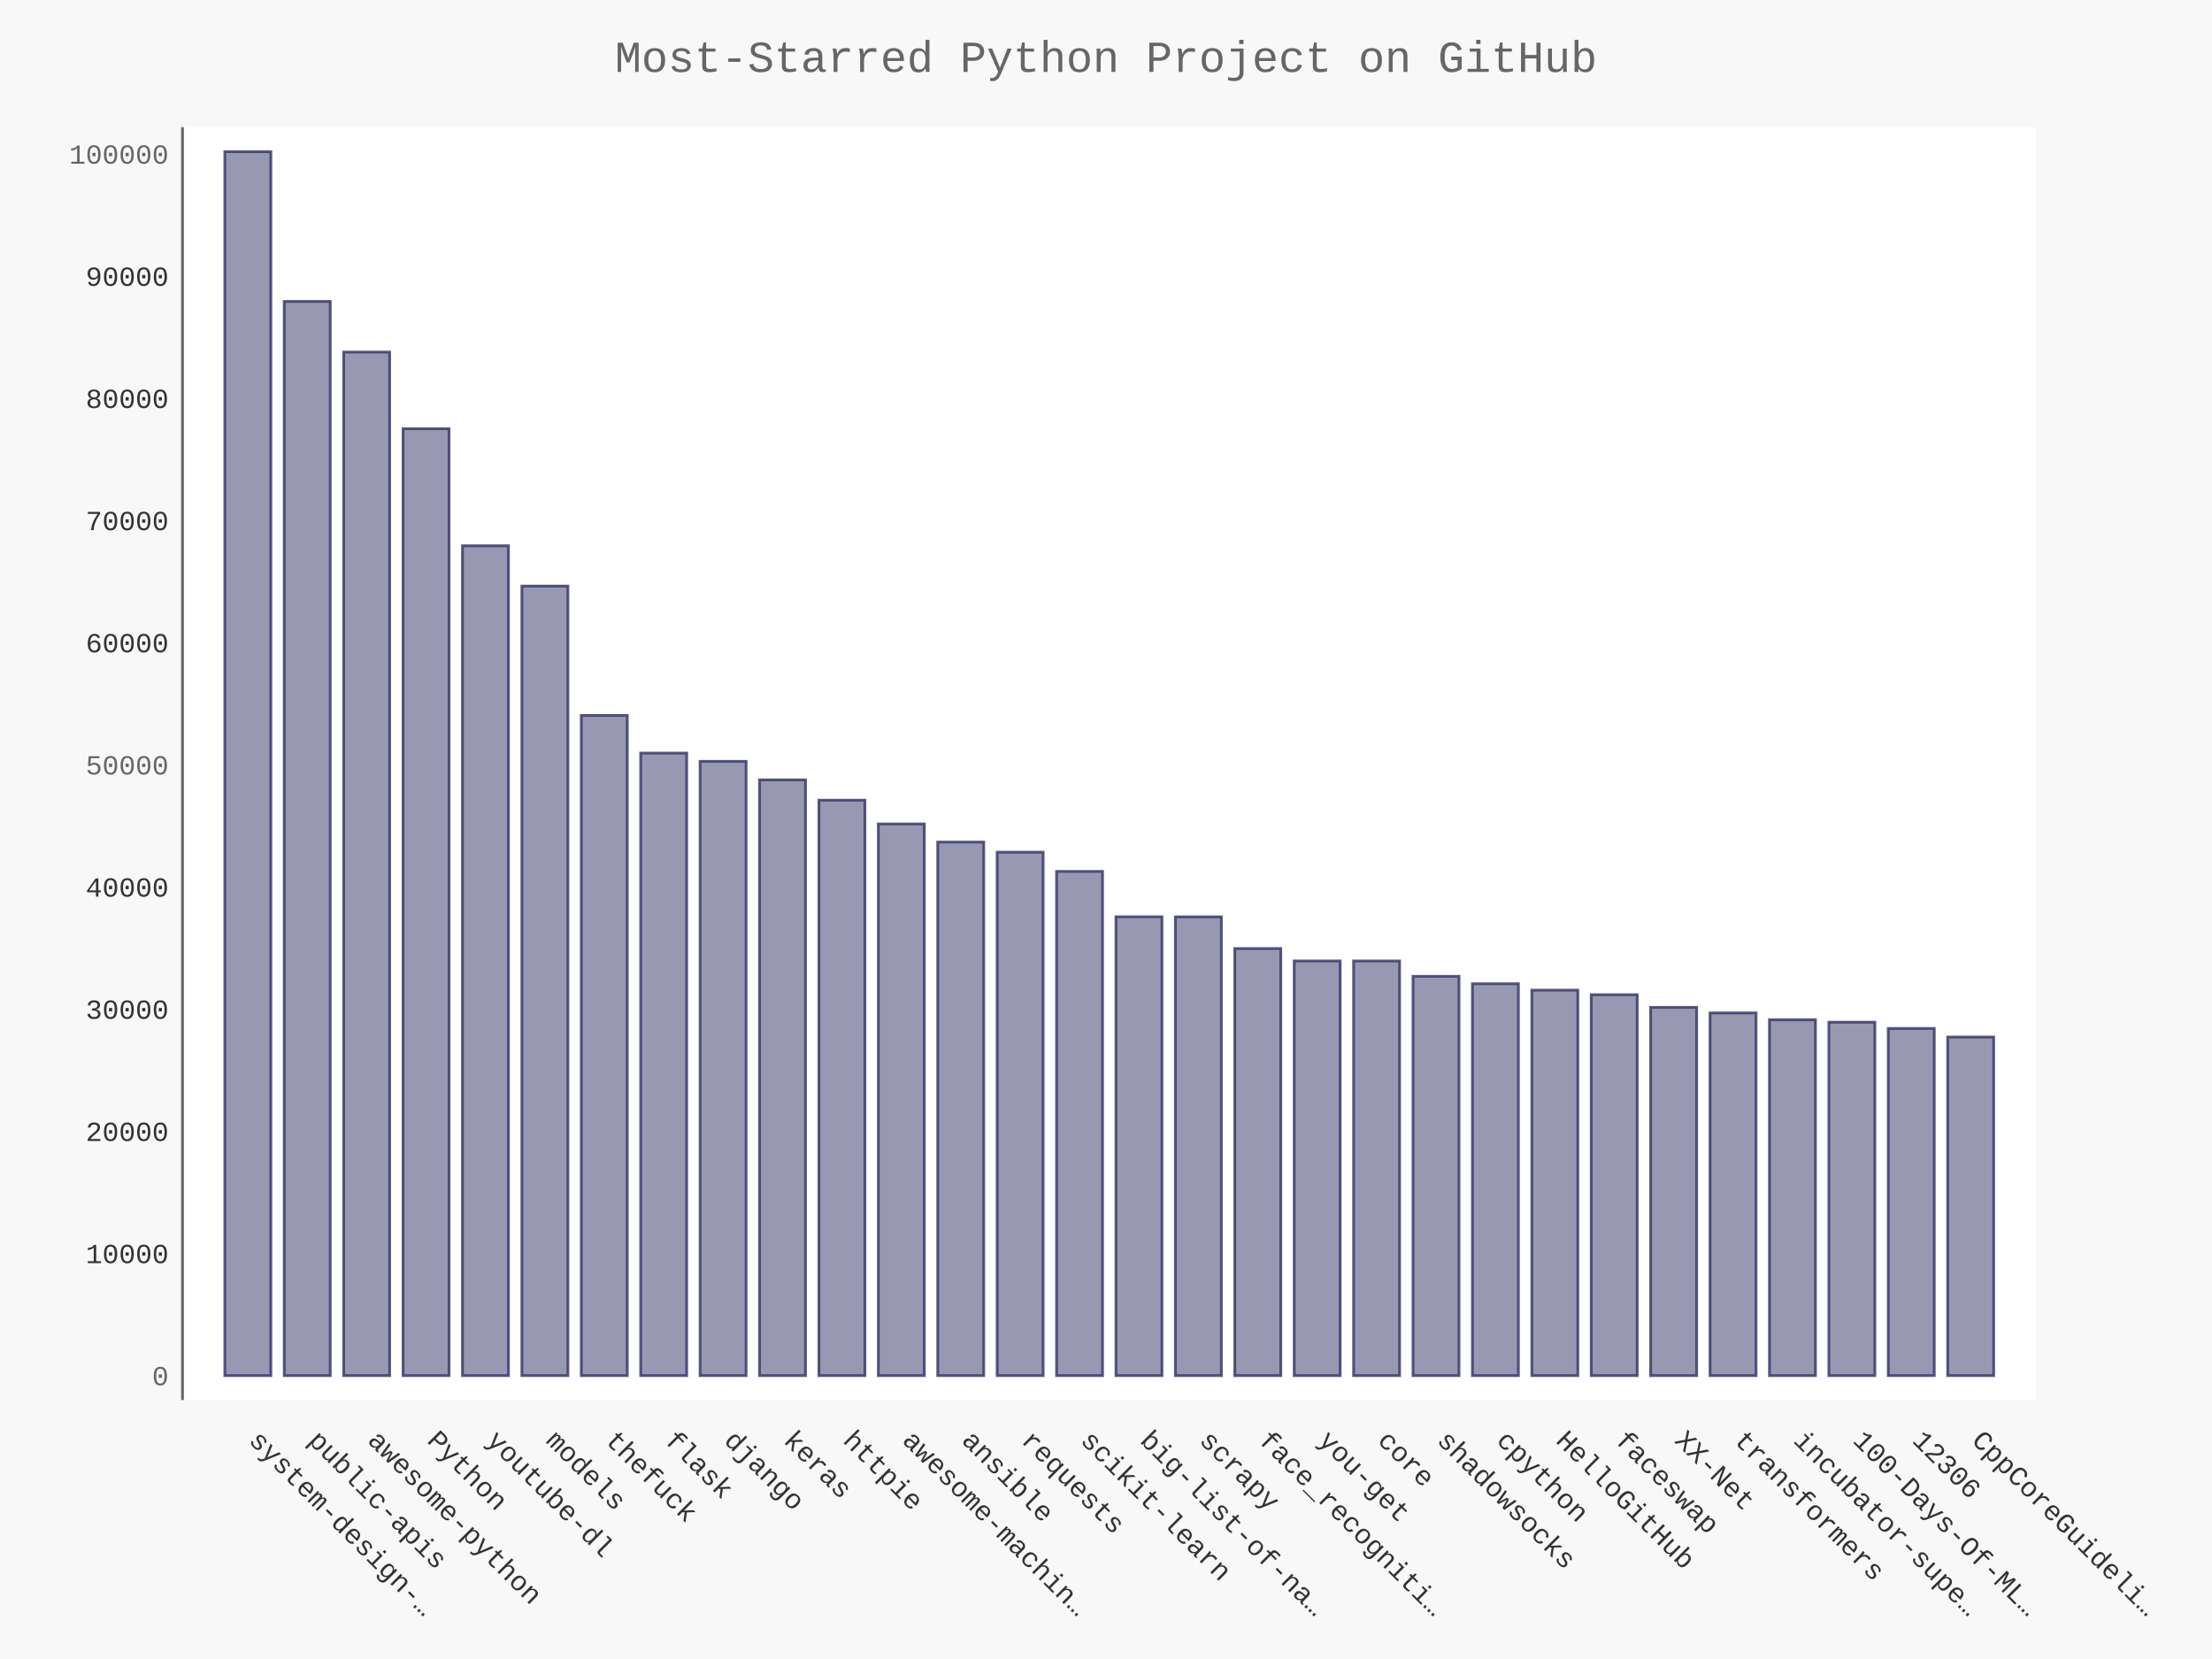
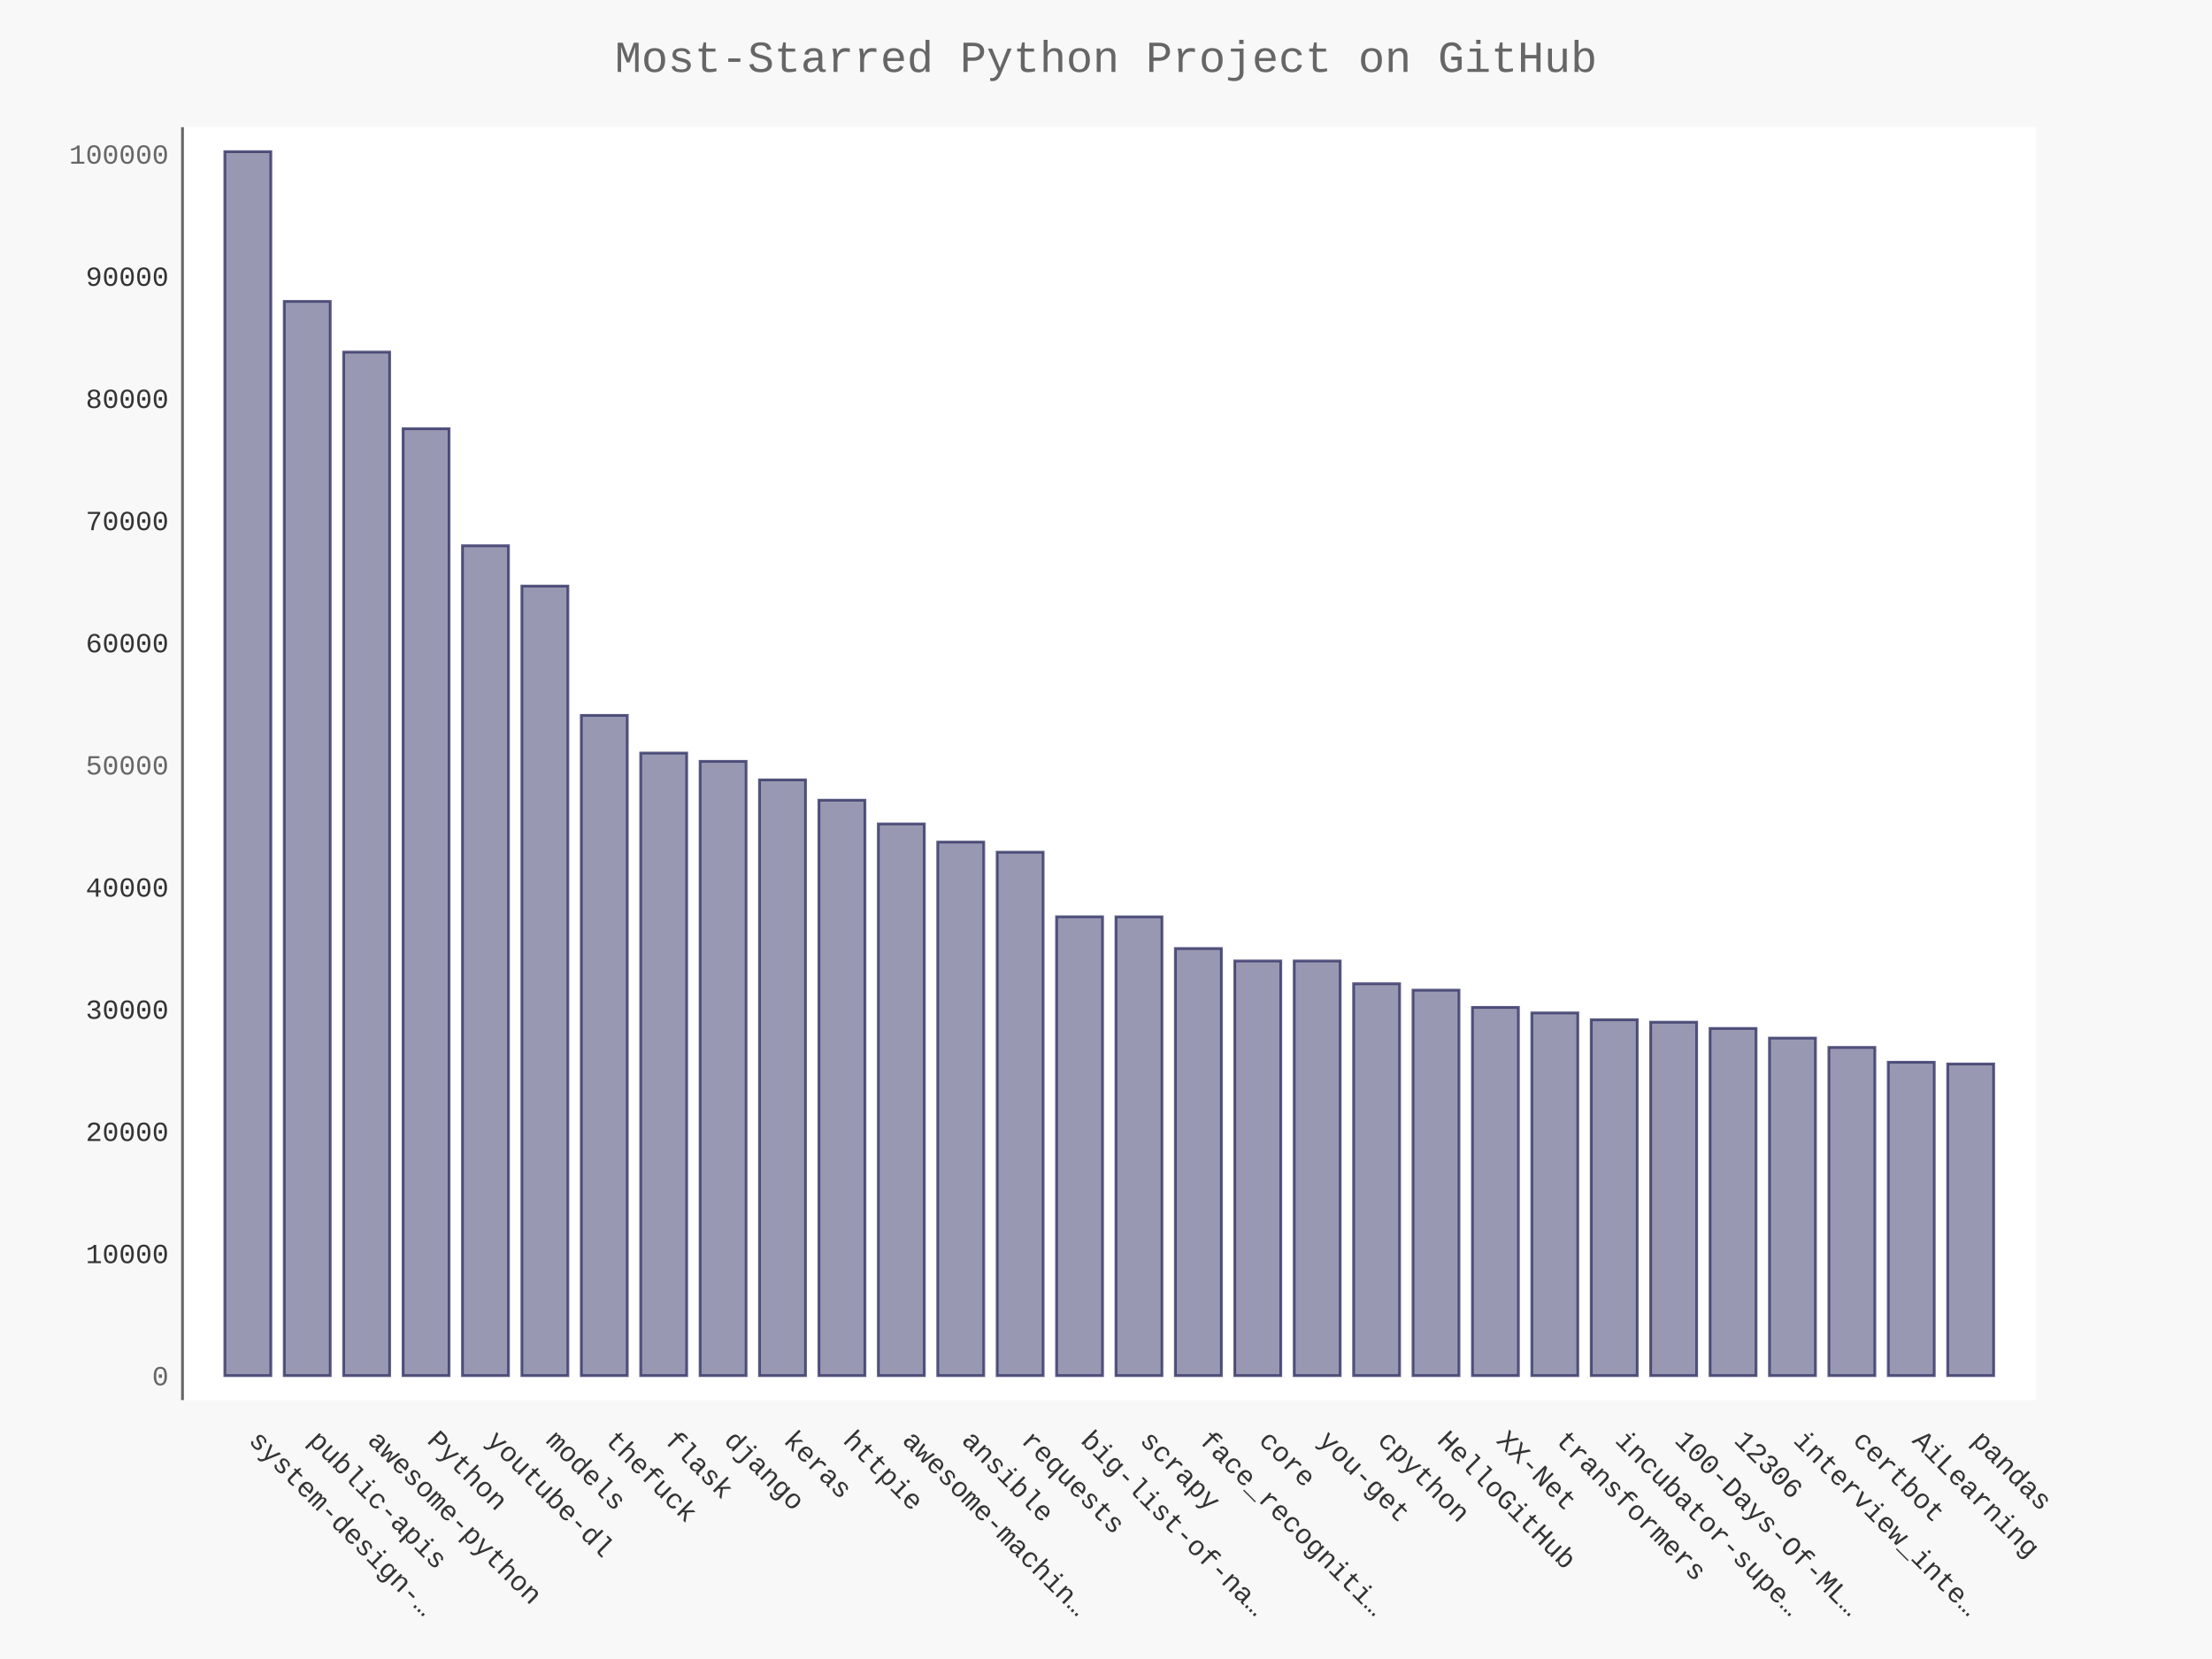
- <svg xmlns="http://www.w3.org/2000/svg" id="chart-94520eae-94f8-4e70-be17-bc8ff9880fe6" class="pygal-chart" viewBox="0 0 800 600">
+ <svg xmlns="http://www.w3.org/2000/svg" xmlns:xlink="http://www.w3.org/1999/xlink" id="chart-5037b364-4fef-4de4-b37b-ee82bc636b51" class="pygal-chart" viewBox="0 0 800 600">
  <defs>
-     <style type="text/css">#chart-94520eae-94f8-4e70-be17-bc8ff9880fe6{-webkit-user-select:none;-webkit-font-smoothing:antialiased;font-family:Consolas,"Liberation Mono",Menlo,Courier,monospace}#chart-94520eae-94f8-4e70-be17-bc8ff9880fe6 .title{font-family:Consolas,"Liberation Mono",Menlo,Courier,monospace;font-size:16px}#chart-94520eae-94f8-4e70-be17-bc8ff9880fe6 .legends .legend text{font-family:Consolas,"Liberation Mono",Menlo,Courier,monospace;font-size:14px}#chart-94520eae-94f8-4e70-be17-bc8ff9880fe6 .axis text{font-family:Consolas,"Liberation Mono",Menlo,Courier,monospace;font-size:10px}#chart-94520eae-94f8-4e70-be17-bc8ff9880fe6 .axis text.major{font-family:Consolas,"Liberation Mono",Menlo,Courier,monospace;font-size:10px}#chart-94520eae-94f8-4e70-be17-bc8ff9880fe6 .text-overlay text.value{font-family:Consolas,"Liberation Mono",Menlo,Courier,monospace;font-size:16px}#chart-94520eae-94f8-4e70-be17-bc8ff9880fe6 .text-overlay text.label{font-family:Consolas,"Liberation Mono",Menlo,Courier,monospace;font-size:10px}#chart-94520eae-94f8-4e70-be17-bc8ff9880fe6 .tooltip{font-family:Consolas,"Liberation Mono",Menlo,Courier,monospace;font-size:14px}#chart-94520eae-94f8-4e70-be17-bc8ff9880fe6 text.no_data{font-family:Consolas,"Liberation Mono",Menlo,Courier,monospace;font-size:64px}
- #chart-94520eae-94f8-4e70-be17-bc8ff9880fe6{background-color:#f8f8f8}#chart-94520eae-94f8-4e70-be17-bc8ff9880fe6 path,#chart-94520eae-94f8-4e70-be17-bc8ff9880fe6 line,#chart-94520eae-94f8-4e70-be17-bc8ff9880fe6 rect,#chart-94520eae-94f8-4e70-be17-bc8ff9880fe6 circle{-webkit-transition:250ms ease-in;-moz-transition:250ms ease-in;transition:250ms ease-in}#chart-94520eae-94f8-4e70-be17-bc8ff9880fe6 .graph &gt; .background{fill:#f8f8f8}#chart-94520eae-94f8-4e70-be17-bc8ff9880fe6 .plot &gt; .background{fill:#ffffff}#chart-94520eae-94f8-4e70-be17-bc8ff9880fe6 .graph{fill:#333}#chart-94520eae-94f8-4e70-be17-bc8ff9880fe6 text.no_data{fill:#666}#chart-94520eae-94f8-4e70-be17-bc8ff9880fe6 .title{fill:#666}#chart-94520eae-94f8-4e70-be17-bc8ff9880fe6 .legends .legend text{fill:#333}#chart-94520eae-94f8-4e70-be17-bc8ff9880fe6 .legends .legend:hover text{fill:#666}#chart-94520eae-94f8-4e70-be17-bc8ff9880fe6 .axis .line{stroke:#666}#chart-94520eae-94f8-4e70-be17-bc8ff9880fe6 .axis .guide.line{stroke:rgba(0,0,0,0.5)}#chart-94520eae-94f8-4e70-be17-bc8ff9880fe6 .axis .major.line{stroke:#333}#chart-94520eae-94f8-4e70-be17-bc8ff9880fe6 .axis text.major{fill:#666}#chart-94520eae-94f8-4e70-be17-bc8ff9880fe6 .axis.y .guides:hover .guide.line,#chart-94520eae-94f8-4e70-be17-bc8ff9880fe6 .line-graph .axis.x .guides:hover .guide.line,#chart-94520eae-94f8-4e70-be17-bc8ff9880fe6 .stackedline-graph .axis.x .guides:hover .guide.line,#chart-94520eae-94f8-4e70-be17-bc8ff9880fe6 .xy-graph .axis.x .guides:hover .guide.line{stroke:#666}#chart-94520eae-94f8-4e70-be17-bc8ff9880fe6 .axis .guides:hover text{fill:#666}#chart-94520eae-94f8-4e70-be17-bc8ff9880fe6 .reactive{fill-opacity:.5;stroke-opacity:.8}#chart-94520eae-94f8-4e70-be17-bc8ff9880fe6 .ci{stroke:#333}#chart-94520eae-94f8-4e70-be17-bc8ff9880fe6 .reactive.active,#chart-94520eae-94f8-4e70-be17-bc8ff9880fe6 .active .reactive{fill-opacity:.9;stroke-opacity:.9;stroke-width:4}#chart-94520eae-94f8-4e70-be17-bc8ff9880fe6 .ci .reactive.active{stroke-width:1.5}#chart-94520eae-94f8-4e70-be17-bc8ff9880fe6 .series text{fill:#666}#chart-94520eae-94f8-4e70-be17-bc8ff9880fe6 .tooltip rect{fill:#ffffff;stroke:#666;-webkit-transition:opacity 250ms ease-in;-moz-transition:opacity 250ms ease-in;transition:opacity 250ms ease-in}#chart-94520eae-94f8-4e70-be17-bc8ff9880fe6 .tooltip .label{fill:#333}#chart-94520eae-94f8-4e70-be17-bc8ff9880fe6 .tooltip .label{fill:#333}#chart-94520eae-94f8-4e70-be17-bc8ff9880fe6 .tooltip .legend{font-size:.8em;fill:rgba(0,0,0,0.5)}#chart-94520eae-94f8-4e70-be17-bc8ff9880fe6 .tooltip .x_label{font-size:.6em;fill:#666}#chart-94520eae-94f8-4e70-be17-bc8ff9880fe6 .tooltip .xlink{font-size:.5em;text-decoration:underline}#chart-94520eae-94f8-4e70-be17-bc8ff9880fe6 .tooltip .value{font-size:1.5em}#chart-94520eae-94f8-4e70-be17-bc8ff9880fe6 .bound{font-size:.5em}#chart-94520eae-94f8-4e70-be17-bc8ff9880fe6 .max-value{font-size:.75em;fill:rgba(0,0,0,0.5)}#chart-94520eae-94f8-4e70-be17-bc8ff9880fe6 .map-element{fill:#ffffff;stroke:rgba(0,0,0,0.5) !important}#chart-94520eae-94f8-4e70-be17-bc8ff9880fe6 .map-element .reactive{fill-opacity:inherit;stroke-opacity:inherit}#chart-94520eae-94f8-4e70-be17-bc8ff9880fe6 .color-0,#chart-94520eae-94f8-4e70-be17-bc8ff9880fe6 .color-0 a:visited{stroke:#333366;fill:#333366}#chart-94520eae-94f8-4e70-be17-bc8ff9880fe6 .text-overlay .color-0 text{fill:black}
- #chart-94520eae-94f8-4e70-be17-bc8ff9880fe6 text.no_data{text-anchor:middle}#chart-94520eae-94f8-4e70-be17-bc8ff9880fe6 .guide.line{fill:none}#chart-94520eae-94f8-4e70-be17-bc8ff9880fe6 .centered{text-anchor:middle}#chart-94520eae-94f8-4e70-be17-bc8ff9880fe6 .title{text-anchor:middle}#chart-94520eae-94f8-4e70-be17-bc8ff9880fe6 .legends .legend text{fill-opacity:1}#chart-94520eae-94f8-4e70-be17-bc8ff9880fe6 .axis.x text{text-anchor:middle}#chart-94520eae-94f8-4e70-be17-bc8ff9880fe6 .axis.x:not(.web) text[transform]{text-anchor:start}#chart-94520eae-94f8-4e70-be17-bc8ff9880fe6 .axis.x:not(.web) text[transform].backwards{text-anchor:end}#chart-94520eae-94f8-4e70-be17-bc8ff9880fe6 .axis.y text{text-anchor:end}#chart-94520eae-94f8-4e70-be17-bc8ff9880fe6 .axis.y text[transform].backwards{text-anchor:start}#chart-94520eae-94f8-4e70-be17-bc8ff9880fe6 .axis.y2 text{text-anchor:start}#chart-94520eae-94f8-4e70-be17-bc8ff9880fe6 .axis.y2 text[transform].backwards{text-anchor:end}#chart-94520eae-94f8-4e70-be17-bc8ff9880fe6 .axis .guide.line{stroke-dasharray:4,4}#chart-94520eae-94f8-4e70-be17-bc8ff9880fe6 .axis .major.guide.line{stroke-dasharray:6,6}#chart-94520eae-94f8-4e70-be17-bc8ff9880fe6 .horizontal .axis.y .guide.line,#chart-94520eae-94f8-4e70-be17-bc8ff9880fe6 .horizontal .axis.y2 .guide.line,#chart-94520eae-94f8-4e70-be17-bc8ff9880fe6 .vertical .axis.x .guide.line{opacity:0}#chart-94520eae-94f8-4e70-be17-bc8ff9880fe6 .horizontal .axis.always_show .guide.line,#chart-94520eae-94f8-4e70-be17-bc8ff9880fe6 .vertical .axis.always_show .guide.line{opacity:1 !important}#chart-94520eae-94f8-4e70-be17-bc8ff9880fe6 .axis.y .guides:hover .guide.line,#chart-94520eae-94f8-4e70-be17-bc8ff9880fe6 .axis.y2 .guides:hover .guide.line,#chart-94520eae-94f8-4e70-be17-bc8ff9880fe6 .axis.x .guides:hover .guide.line{opacity:1}#chart-94520eae-94f8-4e70-be17-bc8ff9880fe6 .axis .guides:hover text{opacity:1}#chart-94520eae-94f8-4e70-be17-bc8ff9880fe6 .nofill{fill:none}#chart-94520eae-94f8-4e70-be17-bc8ff9880fe6 .subtle-fill{fill-opacity:.2}#chart-94520eae-94f8-4e70-be17-bc8ff9880fe6 .dot{stroke-width:1px;fill-opacity:1}#chart-94520eae-94f8-4e70-be17-bc8ff9880fe6 .dot.active{stroke-width:5px}#chart-94520eae-94f8-4e70-be17-bc8ff9880fe6 .dot.negative{fill:transparent}#chart-94520eae-94f8-4e70-be17-bc8ff9880fe6 text,#chart-94520eae-94f8-4e70-be17-bc8ff9880fe6 tspan{stroke:none !important}#chart-94520eae-94f8-4e70-be17-bc8ff9880fe6 .series text.active{opacity:1}#chart-94520eae-94f8-4e70-be17-bc8ff9880fe6 .tooltip rect{fill-opacity:.95;stroke-width:.5}#chart-94520eae-94f8-4e70-be17-bc8ff9880fe6 .tooltip text{fill-opacity:1}#chart-94520eae-94f8-4e70-be17-bc8ff9880fe6 .showable{visibility:hidden}#chart-94520eae-94f8-4e70-be17-bc8ff9880fe6 .showable.shown{visibility:visible}#chart-94520eae-94f8-4e70-be17-bc8ff9880fe6 .gauge-background{fill:rgba(229,229,229,1);stroke:none}#chart-94520eae-94f8-4e70-be17-bc8ff9880fe6 .bg-lines{stroke:#f8f8f8;stroke-width:2px}</style>
+     <style type="text/css">#chart-5037b364-4fef-4de4-b37b-ee82bc636b51{-webkit-user-select:none;-webkit-font-smoothing:antialiased;font-family:Consolas,"Liberation Mono",Menlo,Courier,monospace}#chart-5037b364-4fef-4de4-b37b-ee82bc636b51 .title{font-family:Consolas,"Liberation Mono",Menlo,Courier,monospace;font-size:16px}#chart-5037b364-4fef-4de4-b37b-ee82bc636b51 .legends .legend text{font-family:Consolas,"Liberation Mono",Menlo,Courier,monospace;font-size:14px}#chart-5037b364-4fef-4de4-b37b-ee82bc636b51 .axis text{font-family:Consolas,"Liberation Mono",Menlo,Courier,monospace;font-size:10px}#chart-5037b364-4fef-4de4-b37b-ee82bc636b51 .axis text.major{font-family:Consolas,"Liberation Mono",Menlo,Courier,monospace;font-size:10px}#chart-5037b364-4fef-4de4-b37b-ee82bc636b51 .text-overlay text.value{font-family:Consolas,"Liberation Mono",Menlo,Courier,monospace;font-size:16px}#chart-5037b364-4fef-4de4-b37b-ee82bc636b51 .text-overlay text.label{font-family:Consolas,"Liberation Mono",Menlo,Courier,monospace;font-size:10px}#chart-5037b364-4fef-4de4-b37b-ee82bc636b51 .tooltip{font-family:Consolas,"Liberation Mono",Menlo,Courier,monospace;font-size:14px}#chart-5037b364-4fef-4de4-b37b-ee82bc636b51 text.no_data{font-family:Consolas,"Liberation Mono",Menlo,Courier,monospace;font-size:64px}
+ #chart-5037b364-4fef-4de4-b37b-ee82bc636b51{background-color:#f8f8f8}#chart-5037b364-4fef-4de4-b37b-ee82bc636b51 path,#chart-5037b364-4fef-4de4-b37b-ee82bc636b51 line,#chart-5037b364-4fef-4de4-b37b-ee82bc636b51 rect,#chart-5037b364-4fef-4de4-b37b-ee82bc636b51 circle{-webkit-transition:250ms ease-in;-moz-transition:250ms ease-in;transition:250ms ease-in}#chart-5037b364-4fef-4de4-b37b-ee82bc636b51 .graph &gt; .background{fill:#f8f8f8}#chart-5037b364-4fef-4de4-b37b-ee82bc636b51 .plot &gt; .background{fill:#ffffff}#chart-5037b364-4fef-4de4-b37b-ee82bc636b51 .graph{fill:#333}#chart-5037b364-4fef-4de4-b37b-ee82bc636b51 text.no_data{fill:#666}#chart-5037b364-4fef-4de4-b37b-ee82bc636b51 .title{fill:#666}#chart-5037b364-4fef-4de4-b37b-ee82bc636b51 .legends .legend text{fill:#333}#chart-5037b364-4fef-4de4-b37b-ee82bc636b51 .legends .legend:hover text{fill:#666}#chart-5037b364-4fef-4de4-b37b-ee82bc636b51 .axis .line{stroke:#666}#chart-5037b364-4fef-4de4-b37b-ee82bc636b51 .axis .guide.line{stroke:rgba(0,0,0,0.5)}#chart-5037b364-4fef-4de4-b37b-ee82bc636b51 .axis .major.line{stroke:#333}#chart-5037b364-4fef-4de4-b37b-ee82bc636b51 .axis text.major{fill:#666}#chart-5037b364-4fef-4de4-b37b-ee82bc636b51 .axis.y .guides:hover .guide.line,#chart-5037b364-4fef-4de4-b37b-ee82bc636b51 .line-graph .axis.x .guides:hover .guide.line,#chart-5037b364-4fef-4de4-b37b-ee82bc636b51 .stackedline-graph .axis.x .guides:hover .guide.line,#chart-5037b364-4fef-4de4-b37b-ee82bc636b51 .xy-graph .axis.x .guides:hover .guide.line{stroke:#666}#chart-5037b364-4fef-4de4-b37b-ee82bc636b51 .axis .guides:hover text{fill:#666}#chart-5037b364-4fef-4de4-b37b-ee82bc636b51 .reactive{fill-opacity:.5;stroke-opacity:.8}#chart-5037b364-4fef-4de4-b37b-ee82bc636b51 .ci{stroke:#333}#chart-5037b364-4fef-4de4-b37b-ee82bc636b51 .reactive.active,#chart-5037b364-4fef-4de4-b37b-ee82bc636b51 .active .reactive{fill-opacity:.9;stroke-opacity:.9;stroke-width:4}#chart-5037b364-4fef-4de4-b37b-ee82bc636b51 .ci .reactive.active{stroke-width:1.5}#chart-5037b364-4fef-4de4-b37b-ee82bc636b51 .series text{fill:#666}#chart-5037b364-4fef-4de4-b37b-ee82bc636b51 .tooltip rect{fill:#ffffff;stroke:#666;-webkit-transition:opacity 250ms ease-in;-moz-transition:opacity 250ms ease-in;transition:opacity 250ms ease-in}#chart-5037b364-4fef-4de4-b37b-ee82bc636b51 .tooltip .label{fill:#333}#chart-5037b364-4fef-4de4-b37b-ee82bc636b51 .tooltip .label{fill:#333}#chart-5037b364-4fef-4de4-b37b-ee82bc636b51 .tooltip .legend{font-size:.8em;fill:rgba(0,0,0,0.5)}#chart-5037b364-4fef-4de4-b37b-ee82bc636b51 .tooltip .x_label{font-size:.6em;fill:#666}#chart-5037b364-4fef-4de4-b37b-ee82bc636b51 .tooltip .xlink{font-size:.5em;text-decoration:underline}#chart-5037b364-4fef-4de4-b37b-ee82bc636b51 .tooltip .value{font-size:1.5em}#chart-5037b364-4fef-4de4-b37b-ee82bc636b51 .bound{font-size:.5em}#chart-5037b364-4fef-4de4-b37b-ee82bc636b51 .max-value{font-size:.75em;fill:rgba(0,0,0,0.5)}#chart-5037b364-4fef-4de4-b37b-ee82bc636b51 .map-element{fill:#ffffff;stroke:rgba(0,0,0,0.5) !important}#chart-5037b364-4fef-4de4-b37b-ee82bc636b51 .map-element .reactive{fill-opacity:inherit;stroke-opacity:inherit}#chart-5037b364-4fef-4de4-b37b-ee82bc636b51 .color-0,#chart-5037b364-4fef-4de4-b37b-ee82bc636b51 .color-0 a:visited{stroke:#333366;fill:#333366}#chart-5037b364-4fef-4de4-b37b-ee82bc636b51 .text-overlay .color-0 text{fill:black}
+ #chart-5037b364-4fef-4de4-b37b-ee82bc636b51 text.no_data{text-anchor:middle}#chart-5037b364-4fef-4de4-b37b-ee82bc636b51 .guide.line{fill:none}#chart-5037b364-4fef-4de4-b37b-ee82bc636b51 .centered{text-anchor:middle}#chart-5037b364-4fef-4de4-b37b-ee82bc636b51 .title{text-anchor:middle}#chart-5037b364-4fef-4de4-b37b-ee82bc636b51 .legends .legend text{fill-opacity:1}#chart-5037b364-4fef-4de4-b37b-ee82bc636b51 .axis.x text{text-anchor:middle}#chart-5037b364-4fef-4de4-b37b-ee82bc636b51 .axis.x:not(.web) text[transform]{text-anchor:start}#chart-5037b364-4fef-4de4-b37b-ee82bc636b51 .axis.x:not(.web) text[transform].backwards{text-anchor:end}#chart-5037b364-4fef-4de4-b37b-ee82bc636b51 .axis.y text{text-anchor:end}#chart-5037b364-4fef-4de4-b37b-ee82bc636b51 .axis.y text[transform].backwards{text-anchor:start}#chart-5037b364-4fef-4de4-b37b-ee82bc636b51 .axis.y2 text{text-anchor:start}#chart-5037b364-4fef-4de4-b37b-ee82bc636b51 .axis.y2 text[transform].backwards{text-anchor:end}#chart-5037b364-4fef-4de4-b37b-ee82bc636b51 .axis .guide.line{stroke-dasharray:4,4}#chart-5037b364-4fef-4de4-b37b-ee82bc636b51 .axis .major.guide.line{stroke-dasharray:6,6}#chart-5037b364-4fef-4de4-b37b-ee82bc636b51 .horizontal .axis.y .guide.line,#chart-5037b364-4fef-4de4-b37b-ee82bc636b51 .horizontal .axis.y2 .guide.line,#chart-5037b364-4fef-4de4-b37b-ee82bc636b51 .vertical .axis.x .guide.line{opacity:0}#chart-5037b364-4fef-4de4-b37b-ee82bc636b51 .horizontal .axis.always_show .guide.line,#chart-5037b364-4fef-4de4-b37b-ee82bc636b51 .vertical .axis.always_show .guide.line{opacity:1 !important}#chart-5037b364-4fef-4de4-b37b-ee82bc636b51 .axis.y .guides:hover .guide.line,#chart-5037b364-4fef-4de4-b37b-ee82bc636b51 .axis.y2 .guides:hover .guide.line,#chart-5037b364-4fef-4de4-b37b-ee82bc636b51 .axis.x .guides:hover .guide.line{opacity:1}#chart-5037b364-4fef-4de4-b37b-ee82bc636b51 .axis .guides:hover text{opacity:1}#chart-5037b364-4fef-4de4-b37b-ee82bc636b51 .nofill{fill:none}#chart-5037b364-4fef-4de4-b37b-ee82bc636b51 .subtle-fill{fill-opacity:.2}#chart-5037b364-4fef-4de4-b37b-ee82bc636b51 .dot{stroke-width:1px;fill-opacity:1}#chart-5037b364-4fef-4de4-b37b-ee82bc636b51 .dot.active{stroke-width:5px}#chart-5037b364-4fef-4de4-b37b-ee82bc636b51 .dot.negative{fill:transparent}#chart-5037b364-4fef-4de4-b37b-ee82bc636b51 text,#chart-5037b364-4fef-4de4-b37b-ee82bc636b51 tspan{stroke:none !important}#chart-5037b364-4fef-4de4-b37b-ee82bc636b51 .series text.active{opacity:1}#chart-5037b364-4fef-4de4-b37b-ee82bc636b51 .tooltip rect{fill-opacity:.95;stroke-width:.5}#chart-5037b364-4fef-4de4-b37b-ee82bc636b51 .tooltip text{fill-opacity:1}#chart-5037b364-4fef-4de4-b37b-ee82bc636b51 .showable{visibility:hidden}#chart-5037b364-4fef-4de4-b37b-ee82bc636b51 .showable.shown{visibility:visible}#chart-5037b364-4fef-4de4-b37b-ee82bc636b51 .gauge-background{fill:rgba(229,229,229,1);stroke:none}#chart-5037b364-4fef-4de4-b37b-ee82bc636b51 .bg-lines{stroke:#f8f8f8;stroke-width:2px}</style>
  </defs>
  <g class="graph bar-graph vertical">
    <rect x="0" y="0" width="800" height="600" class="background" />
    <g transform="translate(66, 46)" class="plot">
      <rect x="0" y="0" width="670.36" height="460.36" class="background" />
      <g class="axis y">
        <g class="guides">
          <text x="-5" y="455.007" class="major">0</text>
        </g>
        <g class="guides">
          <text x="-5" y="410.826" class="">10000</text>
        </g>
        <g class="guides">
          <text x="-5" y="366.644" class="">20000</text>
        </g>
        <g class="guides">
          <text x="-5" y="322.463" class="">30000</text>
        </g>
        <g class="guides">
          <text x="-5" y="278.281" class="">40000</text>
        </g>
        <g class="guides">
          <text x="-5" y="234.1" class="major">50000</text>
        </g>
        <g class="guides">
          <text x="-5" y="189.918" class="">60000</text>
        </g>
        <g class="guides">
          <text x="-5" y="145.737" class="">70000</text>
        </g>
        <g class="guides">
          <text x="-5" y="101.555" class="">80000</text>
        </g>
        <g class="guides">
          <text x="-5" y="57.374" class="">90000</text>
        </g>
        <g class="guides">
          <text x="-5" y="13.193" class="major">100000</text>
        </g>
      </g>
      <g class="axis x">
        <path d="M0 0 v460.36" class="line" />
        <g class="guides">
          <path d="M23.635 0 v460.36" class="guide line" />
          <text x="23.635" y="475.36" class="" transform="rotate(45 23.6345 475.3604)">system-design-…</text>
        </g>
        <g class="guides">
          <path d="M45.12 0 v460.36" class="guide line" />
          <text x="45.12" y="475.36" class="" transform="rotate(45 45.12041 475.3604)">public-apis</text>
        </g>
        <g class="guides">
          <path d="M66.606 0 v460.36" class="guide line" />
          <text x="66.606" y="475.36" class="" transform="rotate(45 66.60632 475.3604)">awesome-python</text>
        </g>
        <g class="guides">
          <path d="M88.092 0 v460.36" class="guide line" />
          <text x="88.092" y="475.36" class="" transform="rotate(45 88.09223 475.3604)">Python</text>
        </g>
        <g class="guides">
          <path d="M109.578 0 v460.36" class="guide line" />
          <text x="109.578" y="475.36" class="" transform="rotate(45 109.5781 475.3604)">youtube-dl</text>
        </g>
        <g class="guides">
          <path d="M131.064 0 v460.36" class="guide line" />
          <text x="131.064" y="475.36" class="" transform="rotate(45 131.0641 475.3604)">models</text>
        </g>
        <g class="guides">
          <path d="M152.55 0 v460.36" class="guide line" />
          <text x="152.55" y="475.36" class="" transform="rotate(45 152.55 475.3604)">thefuck</text>
        </g>
        <g class="guides">
          <path d="M174.036 0 v460.36" class="guide line" />
          <text x="174.036" y="475.36" class="" transform="rotate(45 174.0359 475.3604)">flask</text>
        </g>
        <g class="guides">
          <path d="M195.522 0 v460.36" class="guide line" />
          <text x="195.522" y="475.36" class="" transform="rotate(45 195.5218 475.3604)">django</text>
        </g>
        <g class="guides">
          <path d="M217.008 0 v460.36" class="guide line" />
          <text x="217.008" y="475.36" class="" transform="rotate(45 217.0077 475.3604)">keras</text>
        </g>
        <g class="guides">
          <path d="M238.494 0 v460.36" class="guide line" />
          <text x="238.494" y="475.36" class="" transform="rotate(45 238.4936 475.3604)">httpie</text>
        </g>
        <g class="guides">
          <path d="M259.98 0 v460.36" class="guide line" />
          <text x="259.98" y="475.36" class="" transform="rotate(45 259.9795 475.3604)">awesome-machin…</text>
        </g>
        <g class="guides">
          <path d="M281.465 0 v460.36" class="guide line" />
          <text x="281.465" y="475.36" class="" transform="rotate(45 281.4654 475.3604)">ansible</text>
        </g>
        <g class="guides">
          <path d="M302.951 0 v460.36" class="guide line" />
          <text x="302.951" y="475.36" class="" transform="rotate(45 302.9513 475.3604)">requests</text>
        </g>
        <g class="guides">
          <path d="M324.437 0 v460.36" class="guide line" />
-           <text x="324.437" y="475.36" class="" transform="rotate(45 324.4372 475.3604)">scikit-learn</text>
+           <text x="324.437" y="475.36" class="" transform="rotate(45 324.4372 475.3604)">big-list-of-na…</text>
        </g>
        <g class="guides">
          <path d="M345.923 0 v460.36" class="guide line" />
-           <text x="345.923" y="475.36" class="" transform="rotate(45 345.9232 475.3604)">big-list-of-na…</text>
+           <text x="345.923" y="475.36" class="" transform="rotate(45 345.9232 475.3604)">scrapy</text>
        </g>
        <g class="guides">
          <path d="M367.409 0 v460.36" class="guide line" />
-           <text x="367.409" y="475.36" class="" transform="rotate(45 367.4091 475.3604)">scrapy</text>
+           <text x="367.409" y="475.36" class="" transform="rotate(45 367.4091 475.3604)">face_recogniti…</text>
        </g>
        <g class="guides">
          <path d="M388.895 0 v460.36" class="guide line" />
-           <text x="388.895" y="475.36" class="" transform="rotate(45 388.895 475.3604)">face_recogniti…</text>
+           <text x="388.895" y="475.36" class="" transform="rotate(45 388.895 475.3604)">core</text>
        </g>
        <g class="guides">
          <path d="M410.381 0 v460.36" class="guide line" />
          <text x="410.381" y="475.36" class="" transform="rotate(45 410.3809 475.3604)">you-get</text>
        </g>
        <g class="guides">
          <path d="M431.867 0 v460.36" class="guide line" />
-           <text x="431.867" y="475.36" class="" transform="rotate(45 431.8668 475.3604)">core</text>
+           <text x="431.867" y="475.36" class="" transform="rotate(45 431.8668 475.3604)">cpython</text>
        </g>
        <g class="guides">
          <path d="M453.353 0 v460.36" class="guide line" />
-           <text x="453.353" y="475.36" class="" transform="rotate(45 453.3527 475.3604)">shadowsocks</text>
+           <text x="453.353" y="475.36" class="" transform="rotate(45 453.3527 475.3604)">HelloGitHub</text>
        </g>
        <g class="guides">
          <path d="M474.839 0 v460.36" class="guide line" />
-           <text x="474.839" y="475.36" class="" transform="rotate(45 474.8386 475.3604)">cpython</text>
+           <text x="474.839" y="475.36" class="" transform="rotate(45 474.8386 475.3604)">XX-Net</text>
        </g>
        <g class="guides">
          <path d="M496.325 0 v460.36" class="guide line" />
-           <text x="496.325" y="475.36" class="" transform="rotate(45 496.3245 475.3604)">HelloGitHub</text>
+           <text x="496.325" y="475.36" class="" transform="rotate(45 496.3245 475.3604)">transformers</text>
        </g>
        <g class="guides">
          <path d="M517.81 0 v460.36" class="guide line" />
-           <text x="517.81" y="475.36" class="" transform="rotate(45 517.8104 475.3604)">faceswap</text>
+           <text x="517.81" y="475.36" class="" transform="rotate(45 517.8104 475.3604)">incubator-supe…</text>
        </g>
        <g class="guides">
          <path d="M539.296 0 v460.36" class="guide line" />
-           <text x="539.296" y="475.36" class="" transform="rotate(45 539.2963 475.3604)">XX-Net</text>
+           <text x="539.296" y="475.36" class="" transform="rotate(45 539.2963 475.3604)">100-Days-Of-ML…</text>
        </g>
        <g class="guides">
          <path d="M560.782 0 v460.36" class="guide line" />
-           <text x="560.782" y="475.36" class="" transform="rotate(45 560.7822 475.3604)">transformers</text>
+           <text x="560.782" y="475.36" class="" transform="rotate(45 560.7822 475.3604)">12306</text>
        </g>
        <g class="guides">
          <path d="M582.268 0 v460.36" class="guide line" />
-           <text x="582.268" y="475.36" class="" transform="rotate(45 582.2682 475.3604)">incubator-supe…</text>
+           <text x="582.268" y="475.36" class="" transform="rotate(45 582.2682 475.3604)">interview_inte…</text>
        </g>
        <g class="guides">
          <path d="M603.754 0 v460.36" class="guide line" />
-           <text x="603.754" y="475.36" class="" transform="rotate(45 603.7541 475.3604)">100-Days-Of-ML…</text>
+           <text x="603.754" y="475.36" class="" transform="rotate(45 603.7541 475.3604)">certbot</text>
        </g>
        <g class="guides">
          <path d="M625.24 0 v460.36" class="guide line" />
-           <text x="625.24" y="475.36" class="" transform="rotate(45 625.24 475.3604)">12306</text>
+           <text x="625.24" y="475.36" class="" transform="rotate(45 625.24 475.3604)">AiLearning</text>
        </g>
        <g class="guides">
          <path d="M646.726 0 v460.36" class="guide line" />
-           <text x="646.726" y="475.36" class="" transform="rotate(45 646.7259 475.3604)">CppCoreGuideli…</text>
+           <text x="646.726" y="475.36" class="" transform="rotate(45 646.7259 475.3604)">pandas</text>
        </g>
      </g>
      <g class="series serie-0 color-0">
        <g class="bars">
          <g class="bar">
-             <rect x="15.315" y="8.853" rx="0" ry="0" width="16.639" height="442.654" class="rect reactive tooltip-trigger" />
-           </g>
-           <g class="bar">
-             <rect x="36.801" y="63.006" rx="0" ry="0" width="16.639" height="388.501" class="rect reactive tooltip-trigger" />
-           </g>
-           <g class="bar">
-             <rect x="58.287" y="81.333" rx="0" ry="0" width="16.639" height="370.175" class="rect reactive tooltip-trigger" />
-           </g>
-           <g class="bar">
-             <rect x="79.773" y="109.057" rx="0" ry="0" width="16.639" height="342.451" class="rect reactive tooltip-trigger" />
-           </g>
-           <g class="bar">
-             <rect x="101.259" y="151.378" rx="0" ry="0" width="16.639" height="300.129" class="rect reactive tooltip-trigger" />
-           </g>
-           <g class="bar">
-             <rect x="122.745" y="165.958" rx="0" ry="0" width="16.639" height="285.549" class="rect reactive tooltip-trigger" />
-           </g>
-           <g class="bar">
-             <rect x="144.231" y="212.729" rx="0" ry="0" width="16.639" height="238.779" class="rect reactive tooltip-trigger" />
-           </g>
-           <g class="bar">
-             <rect x="165.717" y="226.354" rx="0" ry="0" width="16.639" height="225.153" class="rect reactive tooltip-trigger" />
-           </g>
-           <g class="bar">
-             <rect x="187.202" y="229.35" rx="0" ry="0" width="16.639" height="222.158" class="rect reactive tooltip-trigger" />
-           </g>
-           <g class="bar">
-             <rect x="208.688" y="236.052" rx="0" ry="0" width="16.639" height="215.455" class="rect reactive tooltip-trigger" />
-           </g>
-           <g class="bar">
-             <rect x="230.174" y="243.399" rx="0" ry="0" width="16.639" height="208.108" class="rect reactive tooltip-trigger" />
-           </g>
-           <g class="bar">
-             <rect x="251.66" y="251.984" rx="0" ry="0" width="16.639" height="199.524" class="rect reactive tooltip-trigger" />
-           </g>
-           <g class="bar">
-             <rect x="273.146" y="258.545" rx="0" ry="0" width="16.639" height="192.963" class="rect reactive tooltip-trigger" />
-           </g>
-           <g class="bar">
-             <rect x="294.632" y="262.207" rx="0" ry="0" width="16.639" height="189.3" class="rect reactive tooltip-trigger" />
-           </g>
-           <g class="bar">
-             <rect x="316.118" y="269.153" rx="0" ry="0" width="16.639" height="182.355" class="rect reactive tooltip-trigger" />
-           </g>
-           <g class="bar">
-             <rect x="337.604" y="285.557" rx="0" ry="0" width="16.639" height="165.95" class="rect reactive tooltip-trigger" />
-           </g>
-           <g class="bar">
-             <rect x="359.09" y="285.584" rx="0" ry="0" width="16.639" height="165.924" class="rect reactive tooltip-trigger" />
-           </g>
-           <g class="bar">
-             <rect x="380.576" y="297.044" rx="0" ry="0" width="16.639" height="154.463" class="rect reactive tooltip-trigger" />
-           </g>
-           <g class="bar">
-             <rect x="402.062" y="301.538" rx="0" ry="0" width="16.639" height="149.97" class="rect reactive tooltip-trigger" />
-           </g>
-           <g class="bar">
-             <rect x="423.547" y="301.538" rx="0" ry="0" width="16.639" height="149.97" class="rect reactive tooltip-trigger" />
-           </g>
-           <g class="bar">
-             <rect x="445.033" y="307.096" rx="0" ry="0" width="16.639" height="144.412" class="rect reactive tooltip-trigger" />
-           </g>
-           <g class="bar">
-             <rect x="466.519" y="309.778" rx="0" ry="0" width="16.639" height="141.73" class="rect reactive tooltip-trigger" />
-           </g>
-           <g class="bar">
-             <rect x="488.005" y="312.097" rx="0" ry="0" width="16.639" height="139.41" class="rect reactive tooltip-trigger" />
-           </g>
-           <g class="bar">
-             <rect x="509.491" y="313.741" rx="0" ry="0" width="16.639" height="137.767" class="rect reactive tooltip-trigger" />
-           </g>
-           <g class="bar">
-             <rect x="530.977" y="318.331" rx="0" ry="0" width="16.639" height="133.176" class="rect reactive tooltip-trigger" />
-           </g>
-           <g class="bar">
-             <rect x="552.463" y="320.337" rx="0" ry="0" width="16.639" height="131.17" class="rect reactive tooltip-trigger" />
-           </g>
-           <g class="bar">
-             <rect x="573.949" y="322.807" rx="0" ry="0" width="16.639" height="128.701" class="rect reactive tooltip-trigger" />
-           </g>
-           <g class="bar">
-             <rect x="595.435" y="323.686" rx="0" ry="0" width="16.639" height="127.821" class="rect reactive tooltip-trigger" />
-           </g>
-           <g class="bar">
-             <rect x="616.921" y="325.948" rx="0" ry="0" width="16.639" height="125.559" class="rect reactive tooltip-trigger" />
-           </g>
-           <g class="bar">
-             <rect x="638.407" y="329.054" rx="0" ry="0" width="16.639" height="122.453" class="rect reactive tooltip-trigger" />
+             <a target="_blank" xlink:href="https://github.com/donnemartin/system-design-primer">
+               <rect x="15.315" y="8.853" rx="0" ry="0" width="16.639" height="442.654" class="rect reactive tooltip-trigger" />
+             </a>
+           </g>
+           <g class="bar">
+             <a target="_blank" xlink:href="https://github.com/public-apis/public-apis">
+               <rect x="36.801" y="63.006" rx="0" ry="0" width="16.639" height="388.501" class="rect reactive tooltip-trigger" />
+             </a>
+           </g>
+           <g class="bar">
+             <a target="_blank" xlink:href="https://github.com/vinta/awesome-python">
+               <rect x="58.287" y="81.333" rx="0" ry="0" width="16.639" height="370.175" class="rect reactive tooltip-trigger" />
+             </a>
+           </g>
+           <g class="bar">
+             <a target="_blank" xlink:href="https://github.com/TheAlgorithms/Python">
+               <rect x="79.773" y="109.052" rx="0" ry="0" width="16.639" height="342.455" class="rect reactive tooltip-trigger" />
+             </a>
+           </g>
+           <g class="bar">
+             <a target="_blank" xlink:href="https://github.com/ytdl-org/youtube-dl">
+               <rect x="101.259" y="151.369" rx="0" ry="0" width="16.639" height="300.138" class="rect reactive tooltip-trigger" />
+             </a>
+           </g>
+           <g class="bar">
+             <a target="_blank" xlink:href="https://github.com/tensorflow/models">
+               <rect x="122.745" y="165.958" rx="0" ry="0" width="16.639" height="285.549" class="rect reactive tooltip-trigger" />
+             </a>
+           </g>
+           <g class="bar">
+             <a target="_blank" xlink:href="https://github.com/nvbn/thefuck">
+               <rect x="144.231" y="212.729" rx="0" ry="0" width="16.639" height="238.779" class="rect reactive tooltip-trigger" />
+             </a>
+           </g>
+           <g class="bar">
+             <a target="_blank" xlink:href="https://github.com/pallets/flask">
+               <rect x="165.717" y="226.354" rx="0" ry="0" width="16.639" height="225.153" class="rect reactive tooltip-trigger" />
+             </a>
+           </g>
+           <g class="bar">
+             <a target="_blank" xlink:href="https://github.com/django/django">
+               <rect x="187.202" y="229.35" rx="0" ry="0" width="16.639" height="222.158" class="rect reactive tooltip-trigger" />
+             </a>
+           </g>
+           <g class="bar">
+             <a target="_blank" xlink:href="https://github.com/keras-team/keras">
+               <rect x="208.688" y="236.052" rx="0" ry="0" width="16.639" height="215.455" class="rect reactive tooltip-trigger" />
+             </a>
+           </g>
+           <g class="bar">
+             <a target="_blank" xlink:href="https://github.com/jakubroztocil/httpie">
+               <rect x="230.174" y="243.399" rx="0" ry="0" width="16.639" height="208.108" class="rect reactive tooltip-trigger" />
+             </a>
+           </g>
+           <g class="bar">
+             <a target="_blank" xlink:href="https://github.com/josephmisiti/awesome-machine-learning">
+               <rect x="251.66" y="251.984" rx="0" ry="0" width="16.639" height="199.524" class="rect reactive tooltip-trigger" />
+             </a>
+           </g>
+           <g class="bar">
+             <a target="_blank" xlink:href="https://github.com/ansible/ansible">
+               <rect x="273.146" y="258.545" rx="0" ry="0" width="16.639" height="192.963" class="rect reactive tooltip-trigger" />
+             </a>
+           </g>
+           <g class="bar">
+             <a target="_blank" xlink:href="https://github.com/psf/requests">
+               <rect x="294.632" y="262.207" rx="0" ry="0" width="16.639" height="189.3" class="rect reactive tooltip-trigger" />
+             </a>
+           </g>
+           <g class="bar">
+             <a target="_blank" xlink:href="https://github.com/minimaxir/big-list-of-naughty-strings">
+               <rect x="316.118" y="285.557" rx="0" ry="0" width="16.639" height="165.95" class="rect reactive tooltip-trigger" />
+             </a>
+           </g>
+           <g class="bar">
+             <a target="_blank" xlink:href="https://github.com/scrapy/scrapy">
+               <rect x="337.604" y="285.584" rx="0" ry="0" width="16.639" height="165.924" class="rect reactive tooltip-trigger" />
+             </a>
+           </g>
+           <g class="bar">
+             <a target="_blank" xlink:href="https://github.com/ageitgey/face_recognition">
+               <rect x="359.09" y="297.044" rx="0" ry="0" width="16.639" height="154.463" class="rect reactive tooltip-trigger" />
+             </a>
+           </g>
+           <g class="bar">
+             <a target="_blank" xlink:href="https://github.com/home-assistant/core">
+               <rect x="380.576" y="301.538" rx="0" ry="0" width="16.639" height="149.97" class="rect reactive tooltip-trigger" />
+             </a>
+           </g>
+           <g class="bar">
+             <a target="_blank" xlink:href="https://github.com/soimort/you-get">
+               <rect x="402.062" y="301.538" rx="0" ry="0" width="16.639" height="149.97" class="rect reactive tooltip-trigger" />
+             </a>
+           </g>
+           <g class="bar">
+             <a target="_blank" xlink:href="https://github.com/python/cpython">
+               <rect x="423.547" y="309.773" rx="0" ry="0" width="16.639" height="141.734" class="rect reactive tooltip-trigger" />
+             </a>
+           </g>
+           <g class="bar">
+             <a target="_blank" xlink:href="https://github.com/521xueweihan/HelloGitHub">
+               <rect x="445.033" y="312.097" rx="0" ry="0" width="16.639" height="139.41" class="rect reactive tooltip-trigger" />
+             </a>
+           </g>
+           <g class="bar">
+             <a target="_blank" xlink:href="https://github.com/XX-net/XX-Net">
+               <rect x="466.519" y="318.331" rx="0" ry="0" width="16.639" height="133.176" class="rect reactive tooltip-trigger" />
+             </a>
+           </g>
+           <g class="bar">
+             <a target="_blank" xlink:href="https://github.com/huggingface/transformers">
+               <rect x="488.005" y="320.332" rx="0" ry="0" width="16.639" height="131.175" class="rect reactive tooltip-trigger" />
+             </a>
+           </g>
+           <g class="bar">
+             <a target="_blank" xlink:href="https://github.com/apache/incubator-superset">
+               <rect x="509.491" y="322.807" rx="0" ry="0" width="16.639" height="128.701" class="rect reactive tooltip-trigger" />
+             </a>
+           </g>
+           <g class="bar">
+             <a target="_blank" xlink:href="https://github.com/Avik-Jain/100-Days-Of-ML-Code">
+               <rect x="530.977" y="323.686" rx="0" ry="0" width="16.639" height="127.821" class="rect reactive tooltip-trigger" />
+             </a>
+           </g>
+           <g class="bar">
+             <a target="_blank" xlink:href="https://github.com/testerSunshine/12306">
+               <rect x="552.463" y="325.948" rx="0" ry="0" width="16.639" height="125.559" class="rect reactive tooltip-trigger" />
+             </a>
+           </g>
+           <g class="bar">
+             <a target="_blank" xlink:href="https://github.com/0voice/interview_internal_reference">
+               <rect x="573.949" y="329.429" rx="0" ry="0" width="16.639" height="122.078" class="rect reactive tooltip-trigger" />
+             </a>
+           </g>
+           <g class="bar">
+             <a target="_blank" xlink:href="https://github.com/certbot/certbot">
+               <rect x="595.435" y="332.809" rx="0" ry="0" width="16.639" height="118.698" class="rect reactive tooltip-trigger" />
+             </a>
+           </g>
+           <g class="bar">
+             <a target="_blank" xlink:href="https://github.com/apachecn/AiLearning">
+               <rect x="616.921" y="338.169" rx="0" ry="0" width="16.639" height="113.339" class="rect reactive tooltip-trigger" />
+             </a>
+           </g>
+           <g class="bar">
+             <a target="_blank" xlink:href="https://github.com/pandas-dev/pandas">
+               <rect x="638.407" y="338.796" rx="0" ry="0" width="16.639" height="112.711" class="rect reactive tooltip-trigger" />
+             </a>
          </g>
        </g>
      </g>
    </g>
    <g class="titles">
      <text x="400.0" y="26" class="title plot_title">Most-Starred Python Projeсt on GitHub</text>
    </g>
    <g transform="translate(66, 46)" class="plot overlay">
      <g class="series serie-0 color-0" />
    </g>
    <g transform="translate(66, 46)" class="plot text-overlay">
      <g class="series serie-0 color-0" />
    </g>
    <g transform="translate(66, 46)" class="plot tooltip-overlay">
      <g transform="translate(0 0)" style="opacity: 0" class="tooltip">
        <rect rx="0" ry="0" width="0" height="0" class="tooltip-box" />
        <g class="text" />
      </g>
    </g>
  </g>
</svg>
